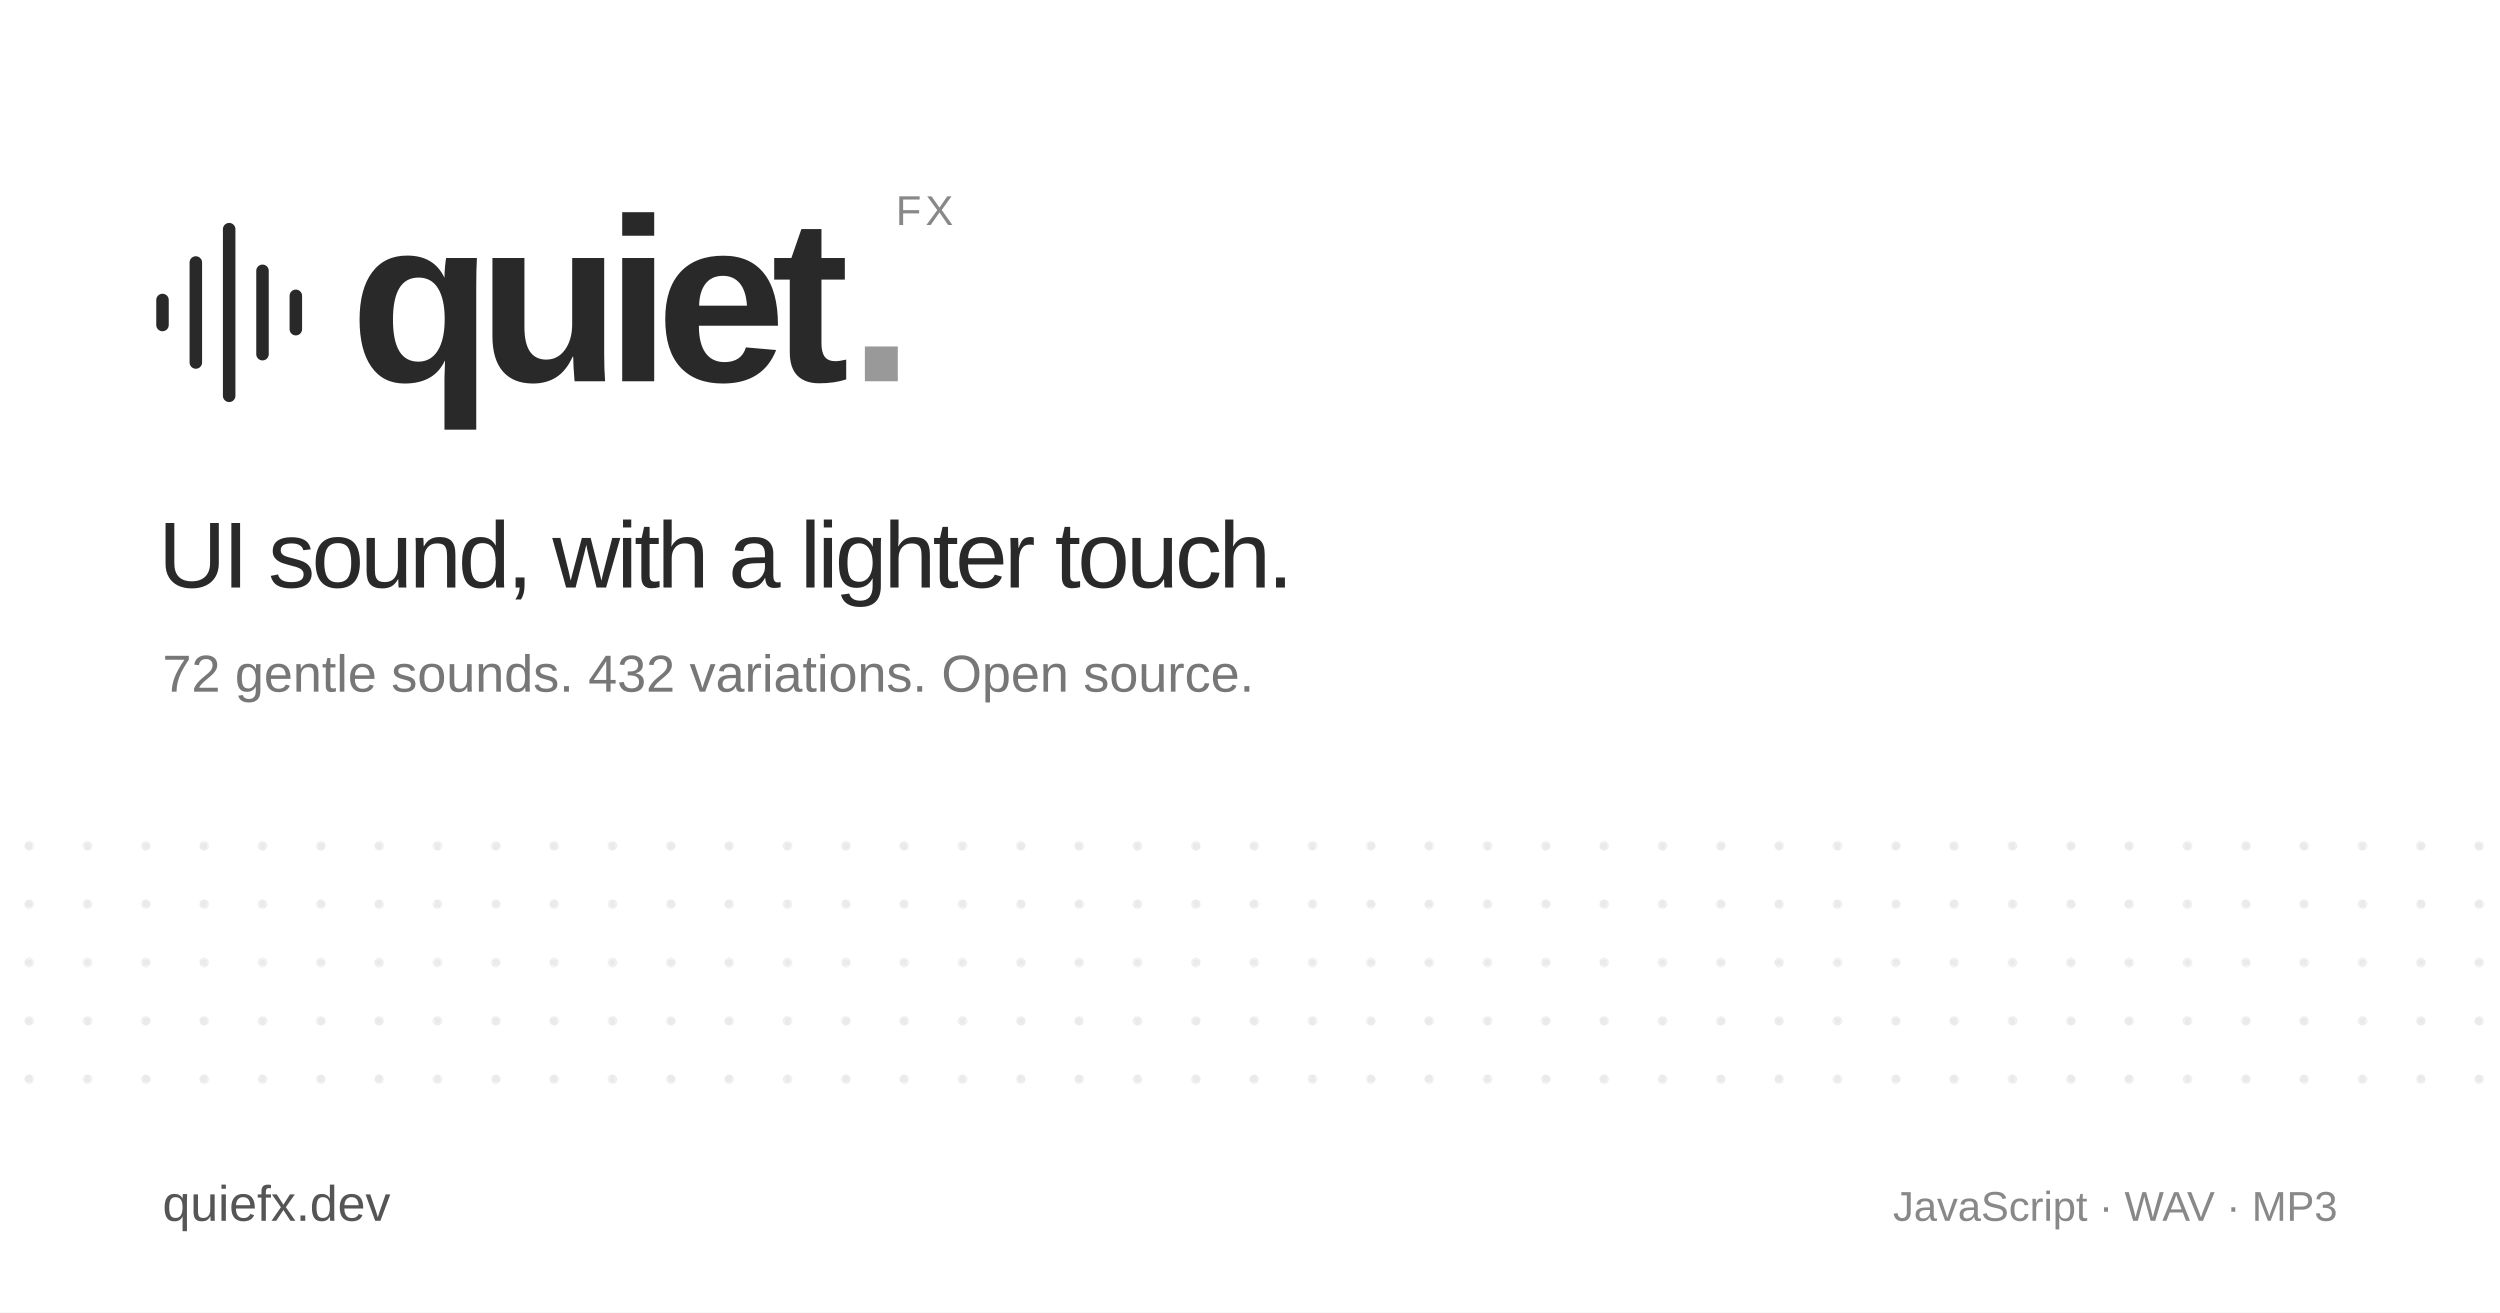
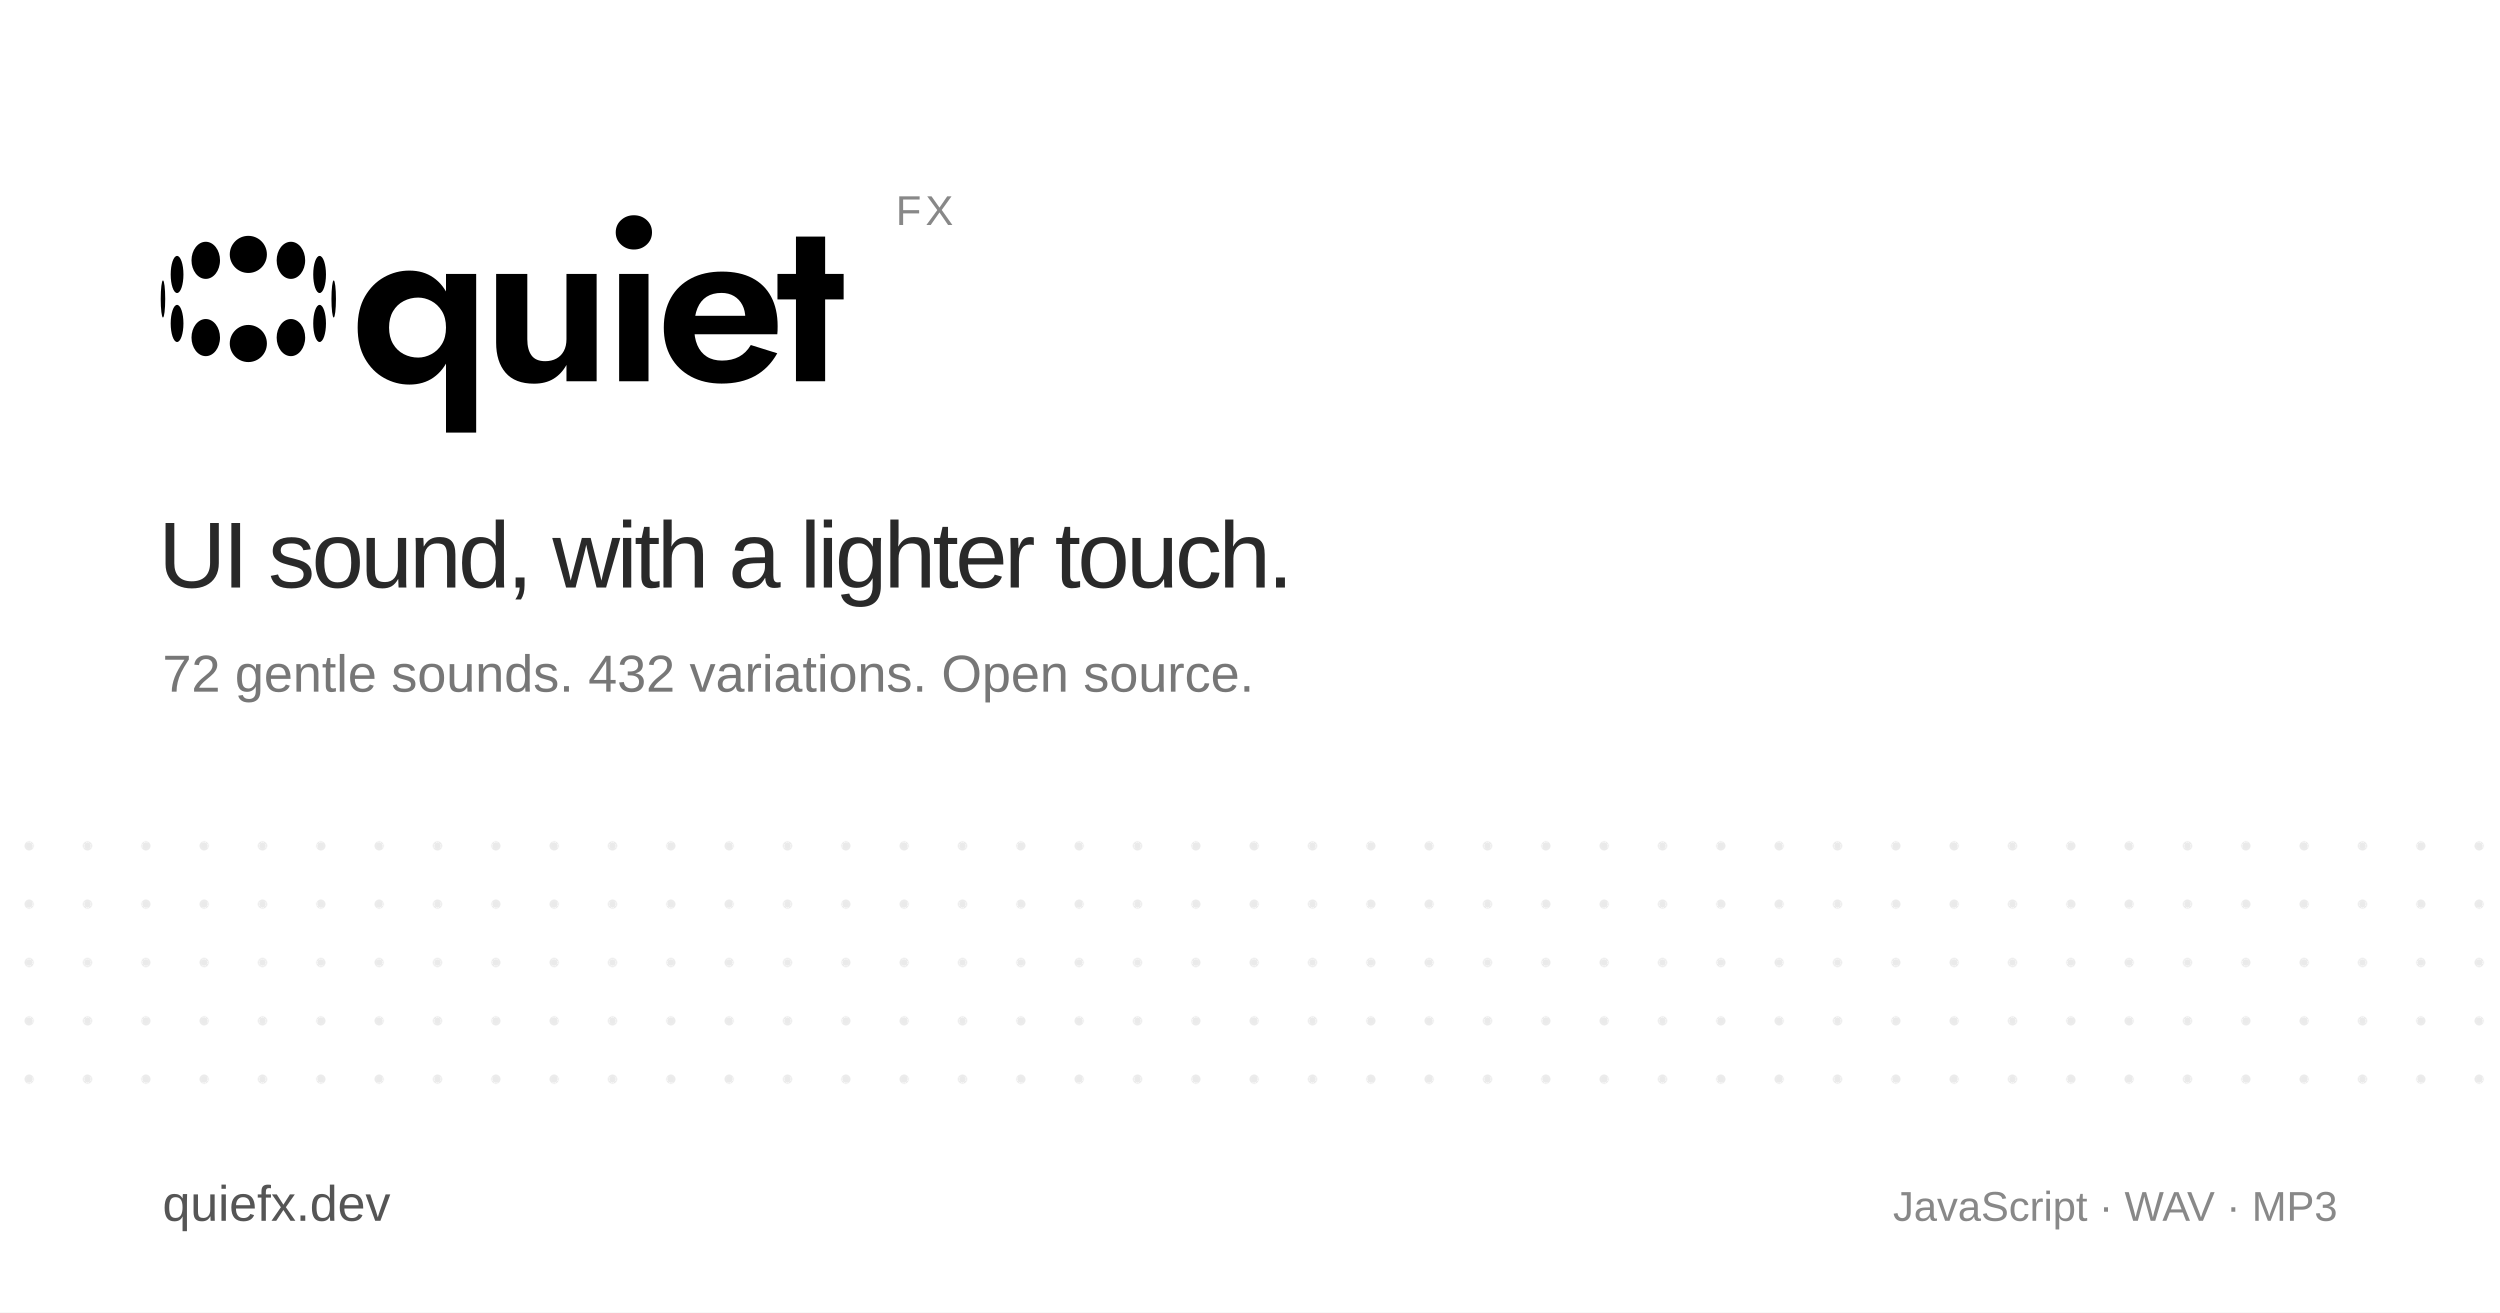
<svg xmlns="http://www.w3.org/2000/svg" width="1200" height="630" viewBox="0 0 1200 630">
  <defs>
    <pattern id="dots" width="28" height="28" patternUnits="userSpaceOnUse">
      <circle cx="14" cy="14" r="2.2" fill="#eaeaea" />
    </pattern>
  </defs>
  <rect width="1200" height="630" fill="#fff" />
-   <g stroke="#292929" stroke-width="6" stroke-linecap="round">
-     <path d="M78 144v12m16-30v48m16-64v80m16-60v40m16-28v16" />
+   <g fill="#000" transform="translate(76 112) scale(.18)">
+     <ellipse cx="240" cy="56.2" rx="49.5" ry="49.5" />
+     <ellipse cx="353.54" cy="72" rx="38" ry="49.5" />
+     <ellipse cx="430.05" cy="109.7" rx="17" ry="49.5" />
+     <ellipse cx="467.65" cy="175" rx="6" ry="49.5" />
+     <ellipse cx="430.05" cy="240.3" rx="17" ry="49.5" />
+     <ellipse cx="353.54" cy="278" rx="38" ry="49.5" />
+     <ellipse cx="240" cy="293.8" rx="49.5" ry="49.5" />
+     <ellipse cx="126.46" cy="278" rx="38" ry="49.5" />
+     <ellipse cx="49.95" cy="240.3" rx="17" ry="49.5" />
+     <ellipse cx="12.35" cy="175" rx="6" ry="49.5" />
+     <ellipse cx="49.95" cy="109.7" rx="17" ry="49.5" />
+     <ellipse cx="126.46" cy="72" rx="38" ry="49.5" />
  </g>
-   <text x="168" y="183" font-family="Arial, Helvetica, sans-serif" font-weight="700" font-size="112" letter-spacing="-7" fill="#292929">quiet<tspan fill="#999">.</tspan>
-   </text>
+   <g fill="#000" aria-label="quiet">
+     <path d="M214.08 207.64H228.56V131.48H214.08ZM171.68 157.24Q171.68 166.008 175.176 172.128Q178.672 178.248 184.352 181.424Q190.032 184.6 196.496 184.6Q203.232 184.6 208.048 181.232Q212.864 177.864 215.488 171.696Q218.112 165.528 218.112 157.24Q218.112 148.84 215.488 142.728Q212.864 136.616 208.048 133.248Q203.232 129.88 196.496 129.88Q190.032 129.88 184.352 133.056Q178.672 136.232 175.176 142.296Q171.68 148.36 171.68 157.24ZM186.752 157.24Q186.752 152.6 188.656 149.392Q190.56 146.184 193.776 144.512Q196.992 142.84 200.736 142.84Q203.936 142.84 207.024 144.464Q210.112 146.088 212.096 149.296Q214.08 152.504 214.08 157.24Q214.08 161.976 212.096 165.184Q210.112 168.392 207.024 170.016Q203.936 171.64 200.736 171.64Q196.992 171.64 193.776 169.968Q190.56 168.296 188.656 165.064Q186.752 161.832 186.752 157.24Z" />
+     <path d="M253.104 162.84V131.48H238.144V164.44Q238.144 173.624 242.672 178.896Q247.2 184.168 256.32 184.168Q261.856 184.168 265.688 181.824Q269.52 179.48 271.904 175.176V183.0H286.384V131.48H271.904V162.84Q271.904 166.12 270.64 168.48Q269.376 170.84 267.08 172.104Q264.784 173.368 261.68 173.368Q257.168 173.368 255.136 170.608Q253.104 167.848 253.104 162.84Z" />
+     <path d="M295.552 111.544Q295.552 115.064 298.12 117.416Q300.688 119.768 304.256 119.768Q307.888 119.768 310.424 117.416Q312.96 115.064 312.96 111.544Q312.96 107.96 310.424 105.64Q307.888 103.32 304.256 103.32Q300.688 103.32 298.12 105.64Q295.552 107.96 295.552 111.544ZM297.184 131.48V183.0H311.28V131.48Z" />
+     <path d="M346.4 184.12Q355.744 184.12 362.376 180.48Q369.008 176.84 373.088 169.576L360.384 165.608Q358.208 169.352 354.752 171.216Q351.296 173.08 346.56 173.08Q342.256 173.08 339.256 171.176Q336.256 169.272 334.712 165.664Q333.168 162.056 333.216 156.92Q333.28 151.512 334.784 147.904Q336.288 144.296 339.184 142.448Q342.08 140.6 346.32 140.6Q349.776 140.6 352.328 142.12Q354.88 143.64 356.32 146.376Q357.76 149.112 357.76 152.888Q357.76 153.672 357.376 154.824Q356.992 155.976 356.512 156.728L360.384 151.576H326.976V160.44H373.104Q373.2 159.784 373.232 158.704Q373.264 157.624 373.264 156.552Q373.264 148.28 370.136 142.416Q367.008 136.552 361.048 133.456Q355.088 130.36 346.56 130.36Q337.984 130.36 331.712 133.648Q325.44 136.936 322.032 142.96Q318.624 148.984 318.624 157.24Q318.624 165.384 322.04 171.408Q325.456 177.432 331.72 180.776Q337.984 184.12 346.4 184.12Z" />
+     <path d="M373.184 131.48V143.72H404.944V131.48ZM382.064 113.56V183.0H396.064V113.56Z" />
+   </g>
  <text x="430" y="108" font-family="Arial, Helvetica, sans-serif" font-size="20" letter-spacing="2" fill="#888">FX</text>
  <text x="76" y="282" font-family="Arial, Helvetica, sans-serif" font-size="45" letter-spacing="-1.6" fill="#292929">UI sound, with a lighter touch.</text>
  <text x="78" y="332" font-family="Arial, Helvetica, sans-serif" font-size="25" fill="#777">72 gentle sounds. 432 variations. Open source.</text>
  <rect x="0" y="388" width="1200" height="138" fill="url(#dots)" />
  <text x="78" y="586" font-family="Arial, Helvetica, sans-serif" font-size="24" fill="#555">quiefx.dev</text>
  <text x="1122" y="586" text-anchor="end" font-family="Arial, Helvetica, sans-serif" font-size="20" fill="#888">JavaScript · WAV · MP3</text>
</svg>
